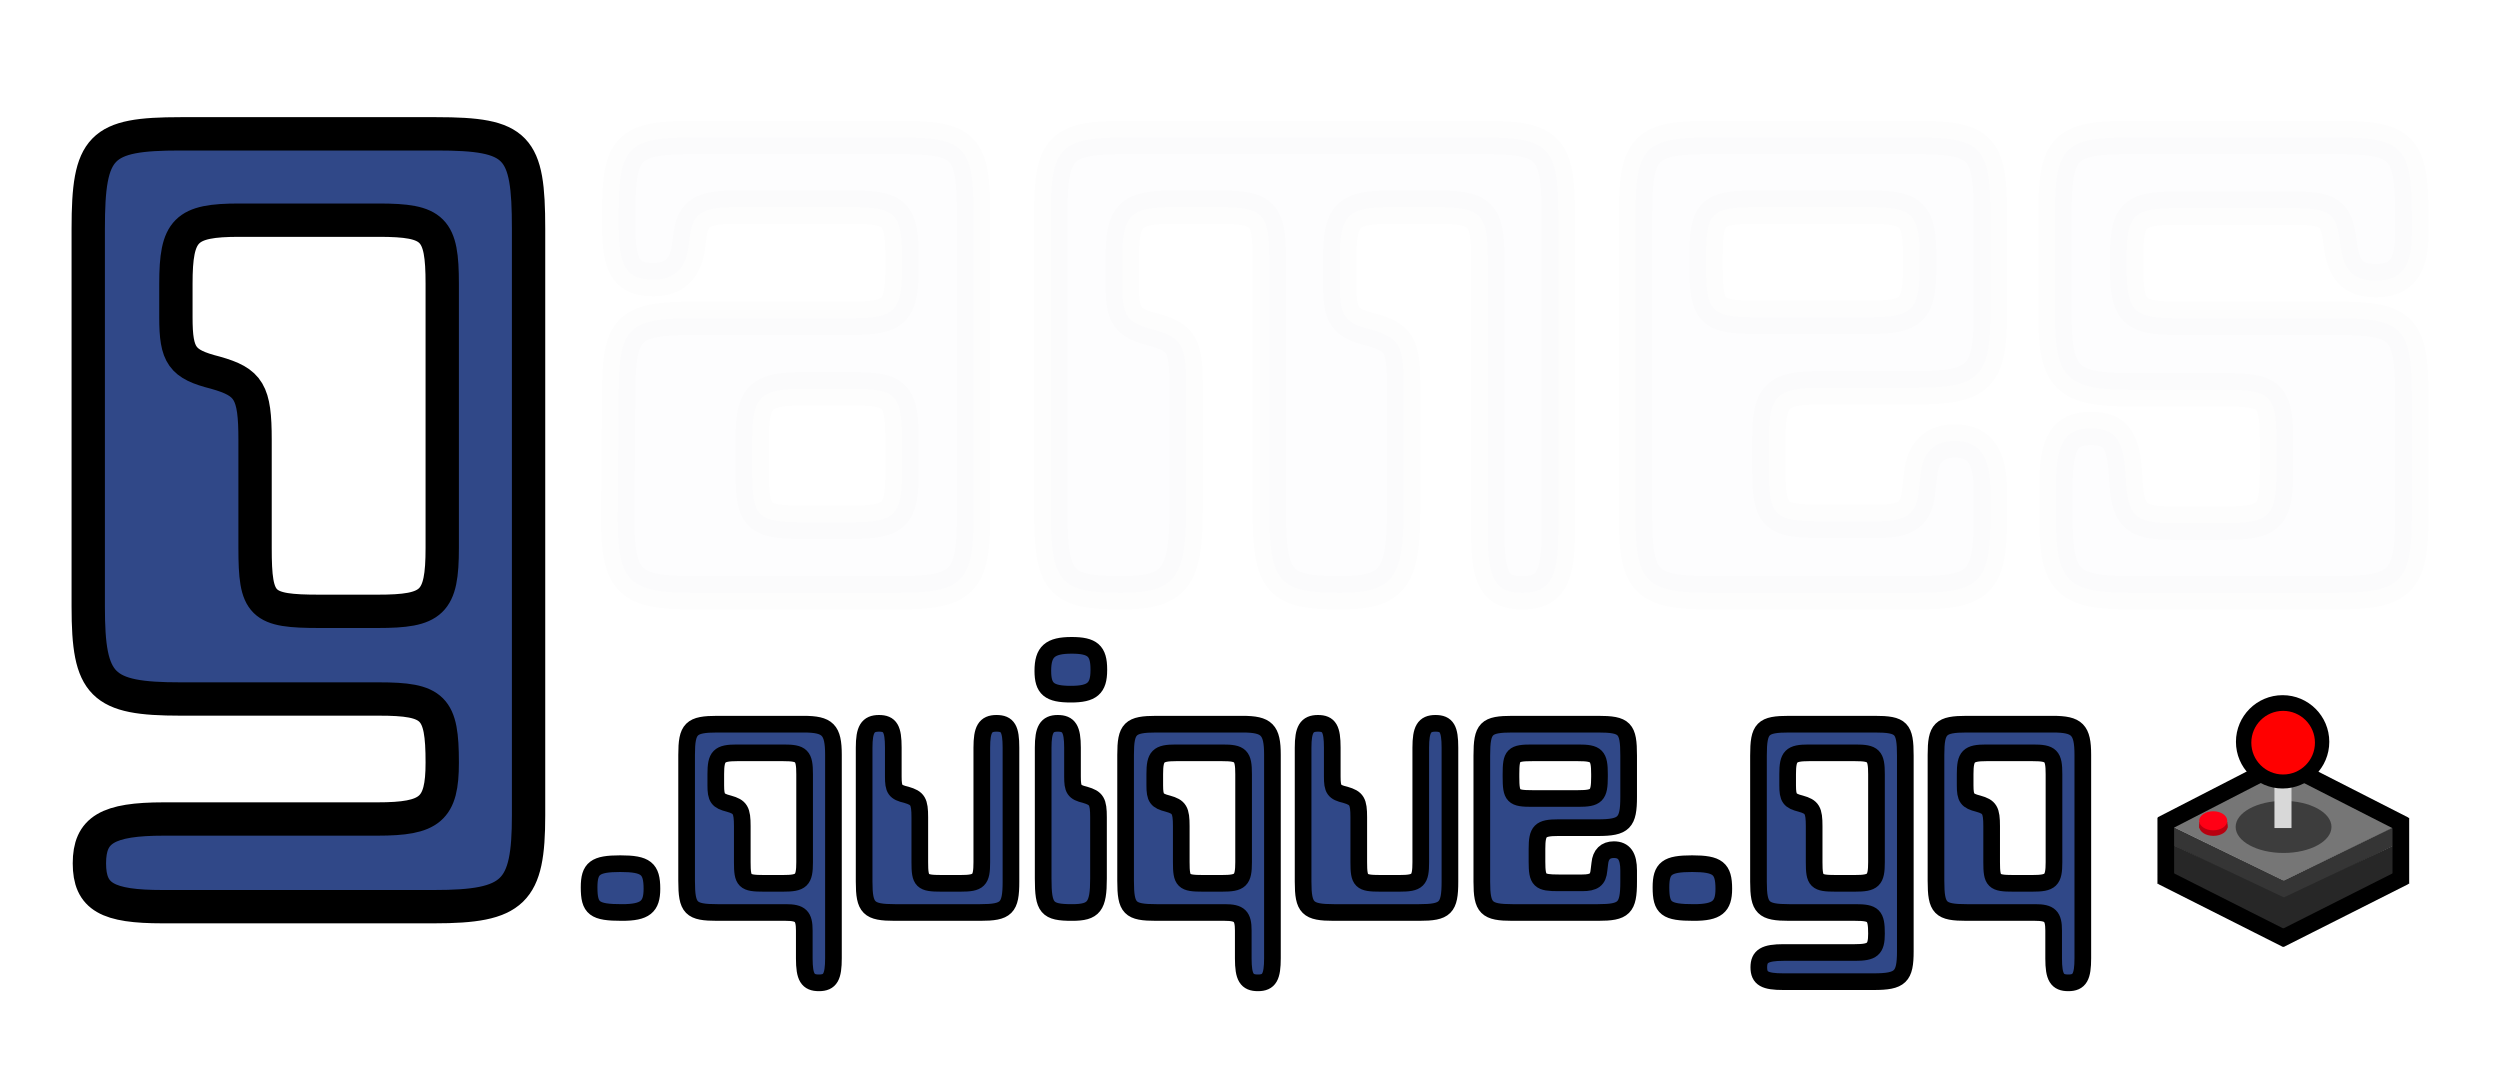
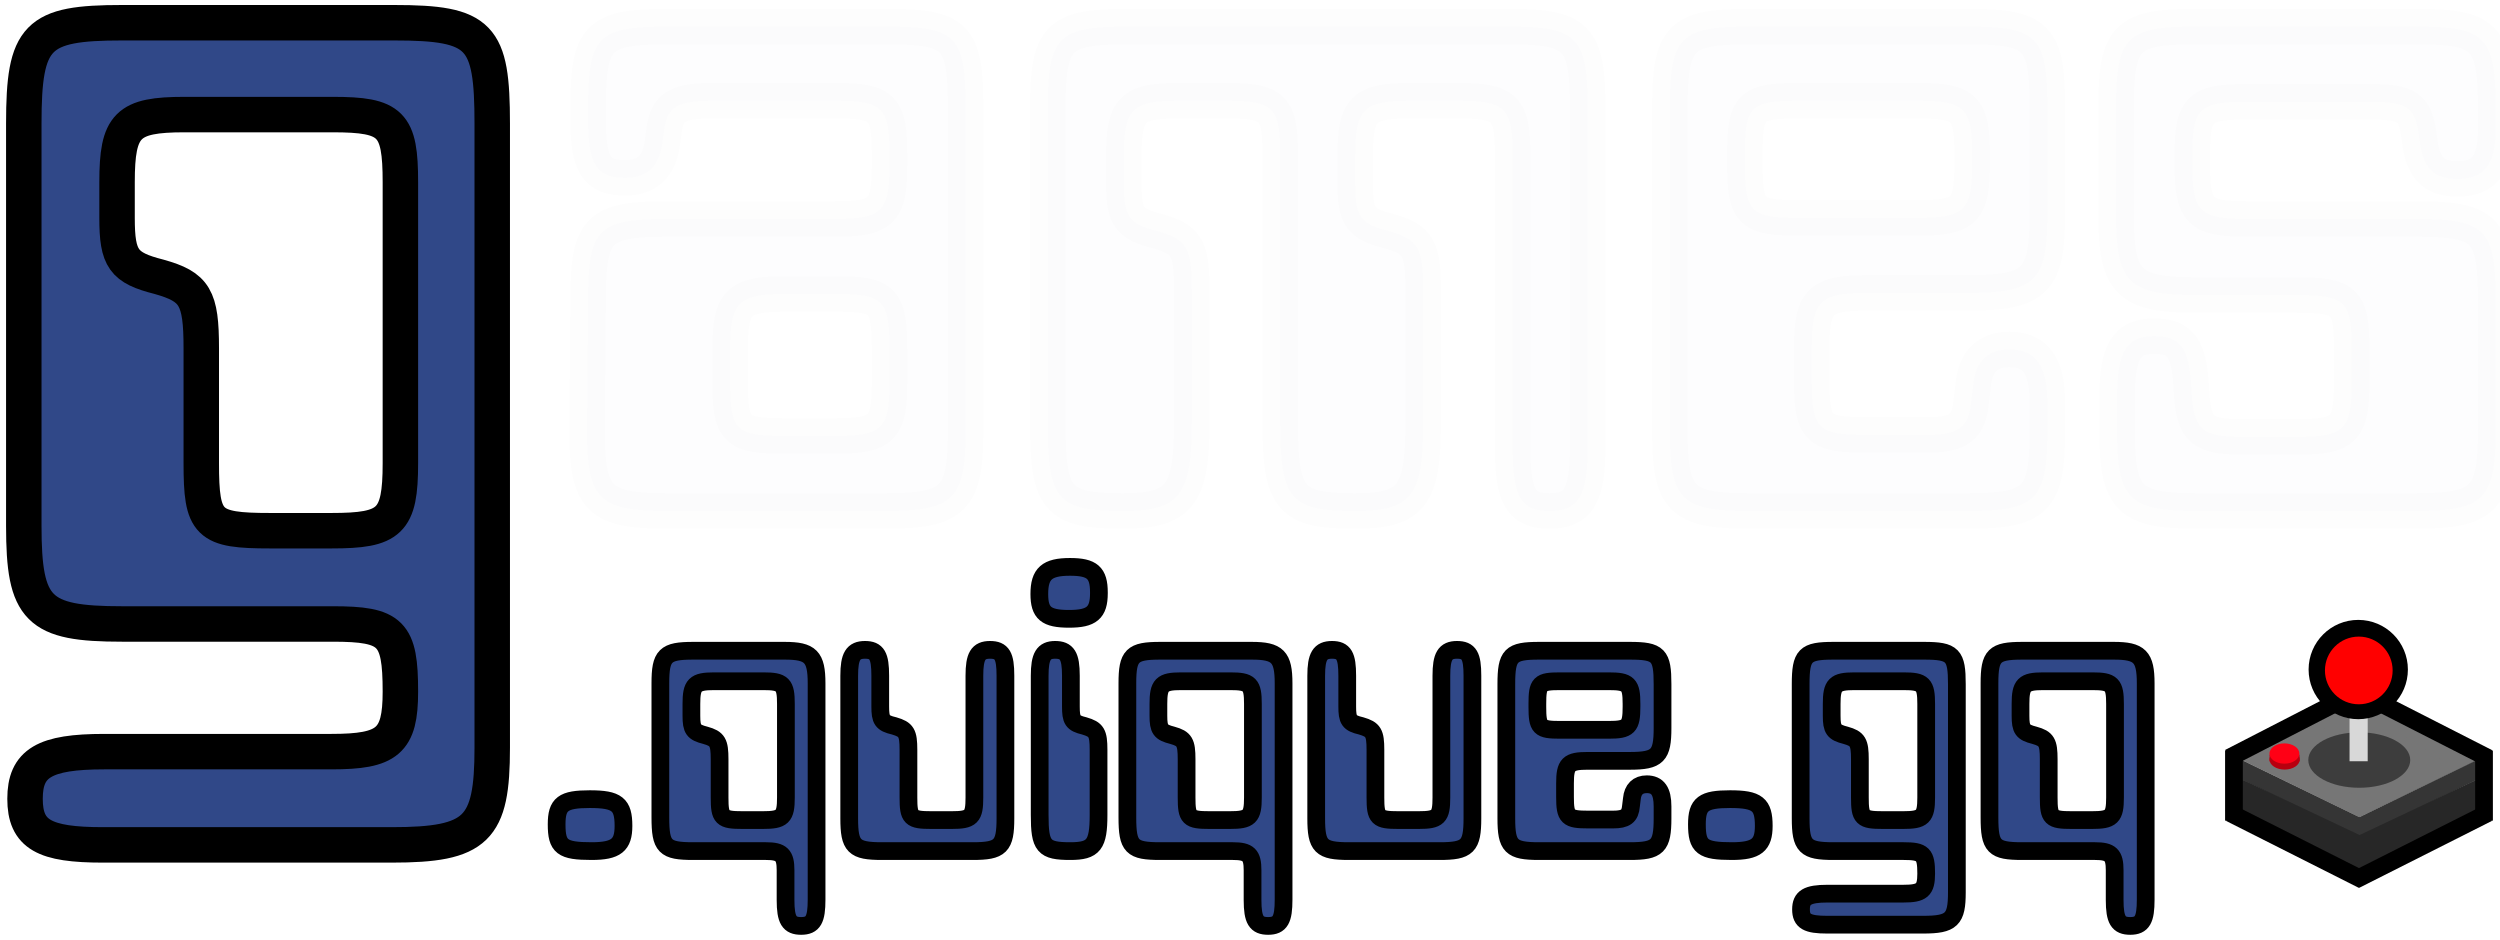
- <svg xmlns="http://www.w3.org/2000/svg" viewBox="471.889 246.932 150 65" width="150" height="65">
+ <svg xmlns="http://www.w3.org/2000/svg" viewBox="475.958 253.68 141 53" width="141" height="53">
  <g fill="#304888" stroke="#000">
-     <path d="M503.603 260.652c0-4.97-.64-5.69-5.54-5.69h-15.34c-4.82 0-5.54.72-5.54 5.69v22.68c0 4.75.79 5.54 5.54 5.54h11.88c3.32 0 3.82.5 3.82 3.82 0 2.8-.72 3.38-3.89 3.38h-12.81c-3.39 0-4.47.65-4.47 2.66 0 2.02 1.08 2.6 4.39 2.6h16.28c4.82 0 5.68-.87 5.68-5.48v-35.2zm-5.18 3.31v15.84c0 3.31-.58 3.81-3.89 3.81h-3.45c-3.53 0-3.89-.36-3.89-3.81v-6.48c0-2.88-.36-3.46-2.38-4.03-2.01-.51-2.37-1.01-2.37-3.32v-2.01c0-3.24.57-3.82 3.81-3.82h8.35c3.32 0 3.82.51 3.82 3.82z" paint-order="fill" stroke-width="2" />
-     <path d="M511.005 300.262c0-1.22-.36-1.51-1.9-1.51-1.51 0-1.87.27-1.87 1.42 0 1.27.31 1.51 1.97 1.51 1.39 0 1.8-.34 1.8-1.42zm2.081-.48c0 1.66.24 1.9 1.85 1.9h4.1c.89 0 1.11.22 1.11 1.08v1.68c0 1.13.21 1.46.88 1.46.68 0 .87-.36.87-1.48v-12.2c0-1.51-.34-1.84-1.8-1.84h-5.16c-1.59 0-1.85.26-1.85 1.84v7.56zm7.08-6.4v5.28c0 1.1-.19 1.27-1.3 1.27h-1.15c-1.17 0-1.29-.12-1.29-1.27v-2.16c0-.96-.12-1.16-.8-1.35-.67-.17-.79-.33-.79-1.1v-.67c0-1.08.19-1.28 1.27-1.28h2.79c1.1 0 1.27.17 1.27 1.28zm10.531 8.3c1.58 0 1.85-.26 1.85-1.85v-8.04c0-1.13-.19-1.46-.87-1.46-.67 0-.88.36-.88 1.46v6.87c0 1.1-.17 1.27-1.28 1.27h-1.15c-1.17 0-1.29-.12-1.29-1.27v-2.69c0-.96-.12-1.15-.8-1.35-.69-.16-.79-.33-.79-1.1v-1.73c0-1.13-.19-1.46-.86-1.46s-.89.36-.89 1.46v8.04c0 1.59.26 1.85 1.85 1.85h5.11zm7.122-14.54v-.05c0-1.11-.38-1.44-1.63-1.44-1.3 0-1.73.38-1.73 1.53 0 1.08.38 1.4 1.68 1.4 1.27 0 1.68-.34 1.68-1.44zm-.02 8.83c0-.96-.12-1.15-.8-1.35-.67-.16-.76-.33-.76-1.1v-1.73c0-1.13-.22-1.46-.89-1.46-.65 0-.87.36-.87 1.46v7.85c0 1.78.22 2.04 1.73 2.04 1.32 0 1.59-.36 1.59-2.04v-3.67zm1.626 3.81c0 1.66.24 1.9 1.85 1.9h4.1c.89 0 1.11.22 1.11 1.08v1.68c0 1.13.21 1.46.88 1.46.68 0 .87-.36.87-1.48v-12.2c0-1.51-.34-1.84-1.8-1.84h-5.16c-1.59 0-1.85.26-1.85 1.84v7.56zm7.08-6.4v5.28c0 1.1-.19 1.27-1.3 1.27h-1.15c-1.17 0-1.29-.12-1.29-1.27v-2.16c0-.96-.12-1.16-.8-1.35-.67-.17-.79-.33-.79-1.1v-.67c0-1.08.19-1.28 1.27-1.28h2.79c1.1 0 1.27.17 1.27 1.28zm10.53 8.3c1.58 0 1.85-.26 1.85-1.85v-8.04c0-1.13-.19-1.46-.87-1.46-.67 0-.88.36-.88 1.46v6.87c0 1.1-.17 1.27-1.28 1.27h-1.15c-1.17 0-1.29-.12-1.29-1.27v-2.69c0-.96-.12-1.15-.8-1.35-.69-.16-.79-.33-.79-1.1v-1.73c0-1.13-.19-1.46-.86-1.46s-.89.36-.89 1.46v8.04c0 1.59.26 1.85 1.85 1.85h5.11zm12.573-9.41c0-1.65-.22-1.89-1.85-1.89h-5.11c-1.61 0-1.85.24-1.85 1.89v7.56c0 1.59.26 1.85 1.85 1.85h5.11c1.58 0 1.85-.26 1.85-1.85v-.67c0-.86-.27-1.25-.89-1.25-.5 0-.79.29-.84.82l-.05.41c-.05.57-.29.76-1.01.76h-1.41c-1.15 0-1.3-.12-1.3-1.27v-.77c0-1.08.19-1.27 1.27-1.27h2.38c1.58 0 1.85-.29 1.85-1.85v-2.47zm-3.03 2.57h-2.76c-1.15 0-1.27-.12-1.27-1.3v-.16c0-1.16.12-1.28 1.27-1.28h2.76c1.11 0 1.28.17 1.28 1.28v.16c0 1.13-.17 1.3-1.28 1.3zm8.739 5.42c0-1.22-.36-1.51-1.9-1.51-1.51 0-1.87.27-1.87 1.42 0 1.27.31 1.51 1.97 1.51 1.39 0 1.8-.34 1.8-1.42zm10.891-7.99c0-1.65-.22-1.89-1.85-1.89h-5.11c-1.61 0-1.85.24-1.85 1.89v7.56c0 1.59.26 1.85 1.85 1.85h3.96c1.1 0 1.27.17 1.27 1.27 0 .94-.24 1.13-1.3 1.13h-4.27c-1.13 0-1.49.22-1.49.89s.36.86 1.47.86h5.42c1.61 0 1.9-.29 1.9-1.82v-11.74zm-1.73 1.11v5.28c0 1.1-.19 1.27-1.3 1.27h-1.15c-1.17 0-1.29-.12-1.29-1.27v-2.16c0-.96-.12-1.16-.8-1.35-.67-.17-.79-.33-.79-1.1v-.67c0-1.08.19-1.28 1.27-1.28h2.79c1.1 0 1.27.17 1.27 1.28zm3.57 6.4c0 1.66.24 1.9 1.85 1.9h4.1c.89 0 1.11.22 1.11 1.08v1.68c0 1.13.21 1.46.88 1.46.68 0 .87-.36.87-1.48v-12.2c0-1.51-.34-1.84-1.8-1.84h-5.16c-1.59 0-1.85.26-1.85 1.84v7.56zm7.08-6.4v5.28c0 1.1-.19 1.27-1.3 1.27h-1.15c-1.17 0-1.29-.12-1.29-1.27v-2.16c0-.96-.12-1.16-.8-1.35-.67-.17-.79-.33-.79-1.1v-.67c0-1.08.19-1.28 1.27-1.28h2.79c1.1 0 1.27.17 1.27 1.28z" />
-     <path d="M530.301 259.76c0-4.06-.52-4.58-4.47-4.58h-12.35c-3.95 0-4.47.58-4.47 4.58v.7c0 2.49.47 3.25 2.09 3.25 1.22 0 1.91-.64 2.09-1.92l.11-.81c.18-1.27.76-1.62 2.73-1.62h6.96c2.67 0 3.02.4 3.02 3.07v.52c0 2.67-.41 3.08-3.08 3.08h-9.45c-3.95 0-4.47.58-4.47 4.58l-.06 7.42c0 3.83.7 4.47 4.53 4.47h12.29c3.83 0 4.53-.64 4.53-4.47v-18.27zm-4.29 13.75v1.74c0 2.61-.41 3.02-3.08 3.02h-2.78c-2.84 0-3.13-.29-3.13-3.08v-1.85c0-2.61.46-3.08 3.07-3.08h2.9c2.73 0 3.02.35 3.02 3.25zm13.395-18.33c-3.89 0-4.47.58-4.47 4.58v17.81c0 4.29.52 4.93 4.23 4.93 3.19 0 3.89-.87 3.89-4.93v-7.6c0-2.32-.29-2.78-1.91-3.25-1.63-.4-1.92-.81-1.92-2.66v-1.63c0-2.61.47-3.07 3.08-3.07h2.72c2.67 0 3.02.4 3.02 3.07v15.14c0 4.29.58 4.93 4.23 4.93 3.19 0 3.83-.87 3.83-4.93v-7.6c0-2.32-.29-2.78-1.91-3.25-1.63-.4-1.92-.81-1.92-2.66v-1.63c0-2.61.47-3.07 3.08-3.07h2.72c2.67 0 3.08.4 3.08 3.07v16.53c0 2.73.46 3.54 2.08 3.54 1.63 0 2.15-.87 2.15-3.6v-19.14c0-4-.58-4.58-4.47-4.58h-21.51zm51.906 4.58c0-4-.53-4.58-4.47-4.58h-12.35c-3.89 0-4.47.58-4.47 4.58v18.27c0 3.83.64 4.47 4.47 4.47h12.35c3.83 0 4.47-.64 4.47-4.47v-1.62c0-2.09-.64-3.02-2.15-3.02-1.22 0-1.91.7-2.03 1.98l-.12.98c-.11 1.39-.69 1.86-2.43 1.86h-3.42c-2.79 0-3.14-.29-3.14-3.08v-1.85c0-2.61.47-3.08 3.08-3.08h5.74c3.83 0 4.47-.69 4.47-4.46v-5.98zm-7.31 6.21h-6.67c-2.79 0-3.08-.29-3.08-3.13v-.41c0-2.78.29-3.07 3.08-3.07h6.67c2.67 0 3.07.4 3.07 3.07v.41c0 2.72-.4 3.13-3.07 3.13zm32.594 4.64c0-4-.58-4.58-4.47-4.58h-9.57c-2.67 0-3.07-.41-3.07-3.08v-.46c0-2.67.34-3.07 3.07-3.07h6.84c2.32 0 2.67.29 2.9 2.08.18 1.63.76 2.27 2.15 2.27 1.51 0 2.15-.82 2.15-2.79v-1.22c0-4-.58-4.58-4.47-4.58h-12.47c-3.89 0-4.47.58-4.47 4.58v6.04c0 3.82.7 4.52 4.53 4.52h5.68c2.73 0 3.08.35 3.08 3.02v1.91c0 2.67-.41 3.07-3.08 3.07h-3.07c-2.38 0-2.79-.4-2.9-2.84-.12-2.14-.58-2.84-2.09-2.84-1.57 0-2.09.87-2.09 3.48v1.91c0 3.83.7 4.47 4.53 4.47h12.29c3.83 0 4.53-.64 4.53-4.47v-7.42z" stroke-width="2" stroke-opacity=".01" fill-opacity=".01" />
+     <path d="M503.72 260.652c0-4.97-.64-5.69-5.54-5.69h-15.34c-4.82 0-5.54.72-5.54 5.69v22.68c0 4.75.79 5.54 5.54 5.54h11.88c3.32 0 3.82.5 3.82 3.82 0 2.8-.72 3.38-3.89 3.38h-12.81c-3.39 0-4.47.65-4.47 2.66 0 2.02 1.08 2.6 4.39 2.6h16.28c4.82 0 5.68-.87 5.68-5.48v-35.2zm-5.18 3.31v15.84c0 3.31-.58 3.81-3.89 3.81h-3.45c-3.53 0-3.89-.36-3.89-3.81v-6.48c0-2.88-.36-3.46-2.38-4.03-2.01-.51-2.37-1.01-2.37-3.32v-2.01c0-3.24.57-3.82 3.81-3.82h8.35c3.32 0 3.82.51 3.82 3.82z" paint-order="fill" stroke-width="2" />
+     <path d="M511.122 300.262c0-1.22-.36-1.51-1.9-1.51-1.51 0-1.87.27-1.87 1.42 0 1.27.31 1.51 1.97 1.51 1.39 0 1.8-.34 1.8-1.42zm2.081-.48c0 1.66.24 1.9 1.85 1.9h4.1c.89 0 1.11.22 1.11 1.08v1.68c0 1.13.21 1.46.88 1.46.68 0 .87-.36.87-1.48v-12.2c0-1.51-.34-1.84-1.8-1.84h-5.16c-1.59 0-1.85.26-1.85 1.84v7.56zm7.08-6.4v5.28c0 1.1-.19 1.27-1.3 1.27h-1.15c-1.17 0-1.29-.12-1.29-1.27v-2.16c0-.96-.12-1.16-.8-1.35-.67-.17-.79-.33-.79-1.1v-.67c0-1.08.19-1.28 1.27-1.28h2.79c1.1 0 1.27.17 1.27 1.28zm10.531 8.3c1.58 0 1.85-.26 1.85-1.85v-8.04c0-1.13-.19-1.46-.87-1.46-.67 0-.88.36-.88 1.46v6.87c0 1.1-.17 1.27-1.28 1.27h-1.15c-1.17 0-1.29-.12-1.29-1.27v-2.69c0-.96-.12-1.15-.8-1.35-.69-.16-.79-.33-.79-1.1v-1.73c0-1.13-.19-1.46-.86-1.46s-.89.36-.89 1.46v8.04c0 1.59.26 1.85 1.85 1.85h5.11zm7.122-14.54v-.05c0-1.11-.38-1.44-1.63-1.44-1.3 0-1.73.38-1.73 1.53 0 1.08.38 1.4 1.68 1.4 1.27 0 1.68-.34 1.68-1.44zm-.02 8.83c0-.96-.12-1.15-.8-1.35-.67-.16-.76-.33-.76-1.1v-1.73c0-1.13-.22-1.46-.89-1.46-.65 0-.87.36-.87 1.46v7.85c0 1.78.22 2.04 1.73 2.04 1.32 0 1.59-.36 1.59-2.04v-3.67zm1.626 3.81c0 1.66.24 1.9 1.85 1.9h4.1c.89 0 1.11.22 1.11 1.08v1.68c0 1.13.21 1.46.88 1.46.68 0 .87-.36.87-1.48v-12.2c0-1.51-.34-1.84-1.8-1.84h-5.16c-1.59 0-1.85.26-1.85 1.84v7.56zm7.08-6.4v5.28c0 1.1-.19 1.27-1.3 1.27h-1.15c-1.17 0-1.29-.12-1.29-1.27v-2.16c0-.96-.12-1.16-.8-1.35-.67-.17-.79-.33-.79-1.1v-.67c0-1.08.19-1.28 1.27-1.28h2.79c1.1 0 1.27.17 1.27 1.28zm10.53 8.3c1.58 0 1.85-.26 1.85-1.85v-8.04c0-1.13-.19-1.46-.87-1.46-.67 0-.88.36-.88 1.46v6.87c0 1.1-.17 1.27-1.28 1.27h-1.15c-1.17 0-1.29-.12-1.29-1.27v-2.69c0-.96-.12-1.15-.8-1.35-.69-.16-.79-.33-.79-1.1v-1.73c0-1.13-.19-1.46-.86-1.46s-.89.36-.89 1.46v8.04c0 1.59.26 1.85 1.85 1.85h5.11zm12.573-9.41c0-1.65-.22-1.89-1.85-1.89h-5.11c-1.61 0-1.85.24-1.85 1.89v7.56c0 1.59.26 1.85 1.85 1.85h5.11c1.58 0 1.85-.26 1.85-1.85v-.67c0-.86-.27-1.25-.89-1.25-.5 0-.79.29-.84.82l-.05.41c-.05.57-.29.76-1.01.76h-1.41c-1.15 0-1.3-.12-1.3-1.27v-.77c0-1.08.19-1.27 1.27-1.27h2.38c1.58 0 1.85-.29 1.85-1.85v-2.47zm-3.03 2.57h-2.76c-1.15 0-1.27-.12-1.27-1.3v-.16c0-1.16.12-1.28 1.27-1.28h2.76c1.11 0 1.28.17 1.28 1.28v.16c0 1.13-.17 1.3-1.28 1.3zm8.739 5.42c0-1.22-.36-1.51-1.9-1.51-1.51 0-1.87.27-1.87 1.42 0 1.27.31 1.51 1.97 1.51 1.39 0 1.8-.34 1.8-1.42zm10.891-7.99c0-1.65-.22-1.89-1.85-1.89h-5.11c-1.61 0-1.85.24-1.85 1.89v7.56c0 1.59.26 1.85 1.85 1.85h3.96c1.1 0 1.27.17 1.27 1.27 0 .94-.24 1.13-1.3 1.13h-4.27c-1.13 0-1.49.22-1.49.89s.36.86 1.47.86h5.42c1.61 0 1.9-.29 1.9-1.82v-11.74zm-1.73 1.11v5.28c0 1.1-.19 1.27-1.3 1.27h-1.15c-1.17 0-1.29-.12-1.29-1.27v-2.16c0-.96-.12-1.16-.8-1.35-.67-.17-.79-.33-.79-1.1v-.67c0-1.08.19-1.28 1.27-1.28h2.79c1.1 0 1.27.17 1.27 1.28zm3.57 6.4c0 1.66.24 1.9 1.85 1.9h4.1c.89 0 1.11.22 1.11 1.08v1.68c0 1.13.21 1.46.88 1.46.68 0 .87-.36.87-1.48v-12.2c0-1.51-.34-1.84-1.8-1.84h-5.16c-1.59 0-1.85.26-1.85 1.84v7.56zm7.08-6.4v5.28c0 1.1-.19 1.27-1.3 1.27h-1.15c-1.17 0-1.29-.12-1.29-1.27v-2.16c0-.96-.12-1.16-.8-1.35-.67-.17-.79-.33-.79-1.1v-.67c0-1.08.19-1.28 1.27-1.28h2.79c1.1 0 1.27.17 1.27 1.28z" />
+     <path d="M530.418 259.76c0-4.06-.52-4.58-4.47-4.58h-12.35c-3.95 0-4.47.58-4.47 4.58v.7c0 2.49.47 3.25 2.09 3.25 1.22 0 1.91-.64 2.09-1.92l.11-.81c.18-1.27.76-1.62 2.73-1.62h6.96c2.67 0 3.02.4 3.02 3.07v.52c0 2.67-.41 3.08-3.08 3.08h-9.45c-3.95 0-4.47.58-4.47 4.58l-.06 7.42c0 3.83.7 4.47 4.53 4.47h12.29c3.83 0 4.53-.64 4.53-4.47v-18.27zm-4.29 13.75v1.74c0 2.61-.41 3.02-3.08 3.02h-2.78c-2.84 0-3.13-.29-3.13-3.08v-1.85c0-2.61.46-3.08 3.07-3.08h2.9c2.73 0 3.02.35 3.02 3.25zm13.395-18.33c-3.89 0-4.47.58-4.47 4.58v17.81c0 4.29.52 4.93 4.23 4.93 3.19 0 3.89-.87 3.89-4.93v-7.6c0-2.32-.29-2.78-1.91-3.25-1.63-.4-1.92-.81-1.92-2.66v-1.63c0-2.61.47-3.07 3.08-3.07h2.72c2.67 0 3.02.4 3.02 3.07v15.14c0 4.29.58 4.93 4.23 4.93 3.19 0 3.83-.87 3.83-4.93v-7.6c0-2.32-.29-2.78-1.91-3.25-1.63-.4-1.92-.81-1.92-2.66v-1.63c0-2.61.47-3.07 3.08-3.07h2.72c2.67 0 3.08.4 3.08 3.07v16.53c0 2.73.46 3.54 2.08 3.54 1.63 0 2.15-.87 2.15-3.6v-19.14c0-4-.58-4.58-4.47-4.58h-21.51zm51.906 4.58c0-4-.53-4.58-4.47-4.58h-12.35c-3.89 0-4.47.58-4.47 4.58v18.27c0 3.83.64 4.47 4.47 4.47h12.35c3.83 0 4.47-.64 4.47-4.47v-1.62c0-2.09-.64-3.02-2.15-3.02-1.22 0-1.91.7-2.03 1.98l-.12.98c-.11 1.39-.69 1.86-2.43 1.86h-3.42c-2.79 0-3.14-.29-3.14-3.08v-1.85c0-2.61.47-3.08 3.08-3.08h5.74c3.83 0 4.47-.69 4.47-4.46v-5.98zm-7.31 6.21h-6.67c-2.79 0-3.08-.29-3.08-3.13v-.41c0-2.78.29-3.07 3.08-3.07h6.67c2.67 0 3.07.4 3.07 3.07v.41c0 2.72-.4 3.13-3.07 3.13zm32.594 4.64c0-4-.58-4.58-4.47-4.58h-9.57c-2.67 0-3.07-.41-3.07-3.08v-.46c0-2.67.34-3.07 3.07-3.07h6.84c2.32 0 2.67.29 2.9 2.08.18 1.63.76 2.27 2.15 2.27 1.51 0 2.15-.82 2.15-2.79v-1.22c0-4-.58-4.58-4.47-4.58h-12.47c-3.89 0-4.47.58-4.47 4.58v6.04c0 3.82.7 4.52 4.53 4.52h5.68c2.73 0 3.08.35 3.08 3.02v1.91c0 2.67-.41 3.07-3.08 3.07h-3.07c-2.38 0-2.79-.4-2.9-2.84-.12-2.14-.58-2.84-2.09-2.84-1.57 0-2.09.87-2.09 3.48v1.91c0 3.83.7 4.47 4.53 4.47h12.29c3.83 0 4.53-.64 4.53-4.47v-7.42z" stroke-width="2" stroke-opacity=".01" fill-opacity=".01" />
  </g>
-   <path d="M608.849 292.988l-5.6 3.473 5.664 2.755 5.578-2.691-5.664-3.58" stroke="#767676" fill="#767676" />
+   <path d="M608.966 292.988l-5.6 3.473 5.664 2.755 5.578-2.691-5.664-3.58" stroke="#767676" fill="#767676" />
  <g stroke="#353535">
-     <path d="M609.125 300.426l-7.147-3.472" />
-     <path d="M608.694 300.427l7.147-3.472" />
+     <path d="M609.242 300.426l-7.147-3.472" />
+     <path d="M608.811 300.427l7.147-3.472" />
  </g>
  <g stroke="#272727" stroke-width="2.01">
-     <path d="M609.339 302.086l-7.549-3.573" />
-     <path d="M608.499 302.087l7.437-3.519" />
+     <path d="M609.456 302.086l-7.549-3.573" />
+     <path d="M608.616 302.087l7.437-3.519" />
  </g>
  <g stroke="#000">
-     <path d="M601.836 296.01v3.955" />
-     <path d="M609.102 303.308l-7.48-3.772m14.318-3.526v3.955" />
-     <path d="M608.674 303.308l7.48-3.772m-7.119-6.957l-7.463 3.839" />
-     <path d="M608.607 292.579l7.563 3.855" />
+     <path d="M601.953 296.01v3.955" />
+     <path d="M609.219 303.308l-7.48-3.772m14.318-3.526v3.955" />
+     <path d="M608.791 303.308l7.48-3.772m-7.119-6.957l-7.463 3.839" />
+     <path d="M608.724 292.579l7.563 3.855" />
  </g>
  <g fill="#b8000f">
-     <ellipse cx="604.694" cy="296.513" rx=".855" ry=".572" />
-     <path d="M603.846 296.243h1.687v.374h-1.687z" />
+     <ellipse cx="604.811" cy="296.513" rx=".855" ry=".572" />
+     <path d="M603.963 296.243h1.687v.374h-1.687z" />
  </g>
-   <ellipse cx="604.682" cy="296.179" rx=".842" ry=".572" fill="#ff0015" />
-   <ellipse cx="608.903" cy="296.547" rx="2.875" ry="1.563" fill="#3d3d3d" />
-   <path d="M608.356 292.981h1.023v3.633h-1.023z" fill="#d8d8d8" />
-   <circle cx="608.846" cy="291.442" r="2.8" />
-   <circle cx="608.877" cy="291.493" r="1.909" fill="red" />
+   <ellipse cx="604.799" cy="296.179" rx=".842" ry=".572" fill="#ff0015" />
+   <ellipse cx="609.02" cy="296.547" rx="2.875" ry="1.563" fill="#3d3d3d" />
+   <path d="M608.473 292.981h1.023v3.633h-1.023z" fill="#d8d8d8" />
+   <circle cx="608.963" cy="291.442" r="2.8" />
+   <circle cx="608.994" cy="291.493" r="1.909" fill="red" />
+   <defs />
</svg>
